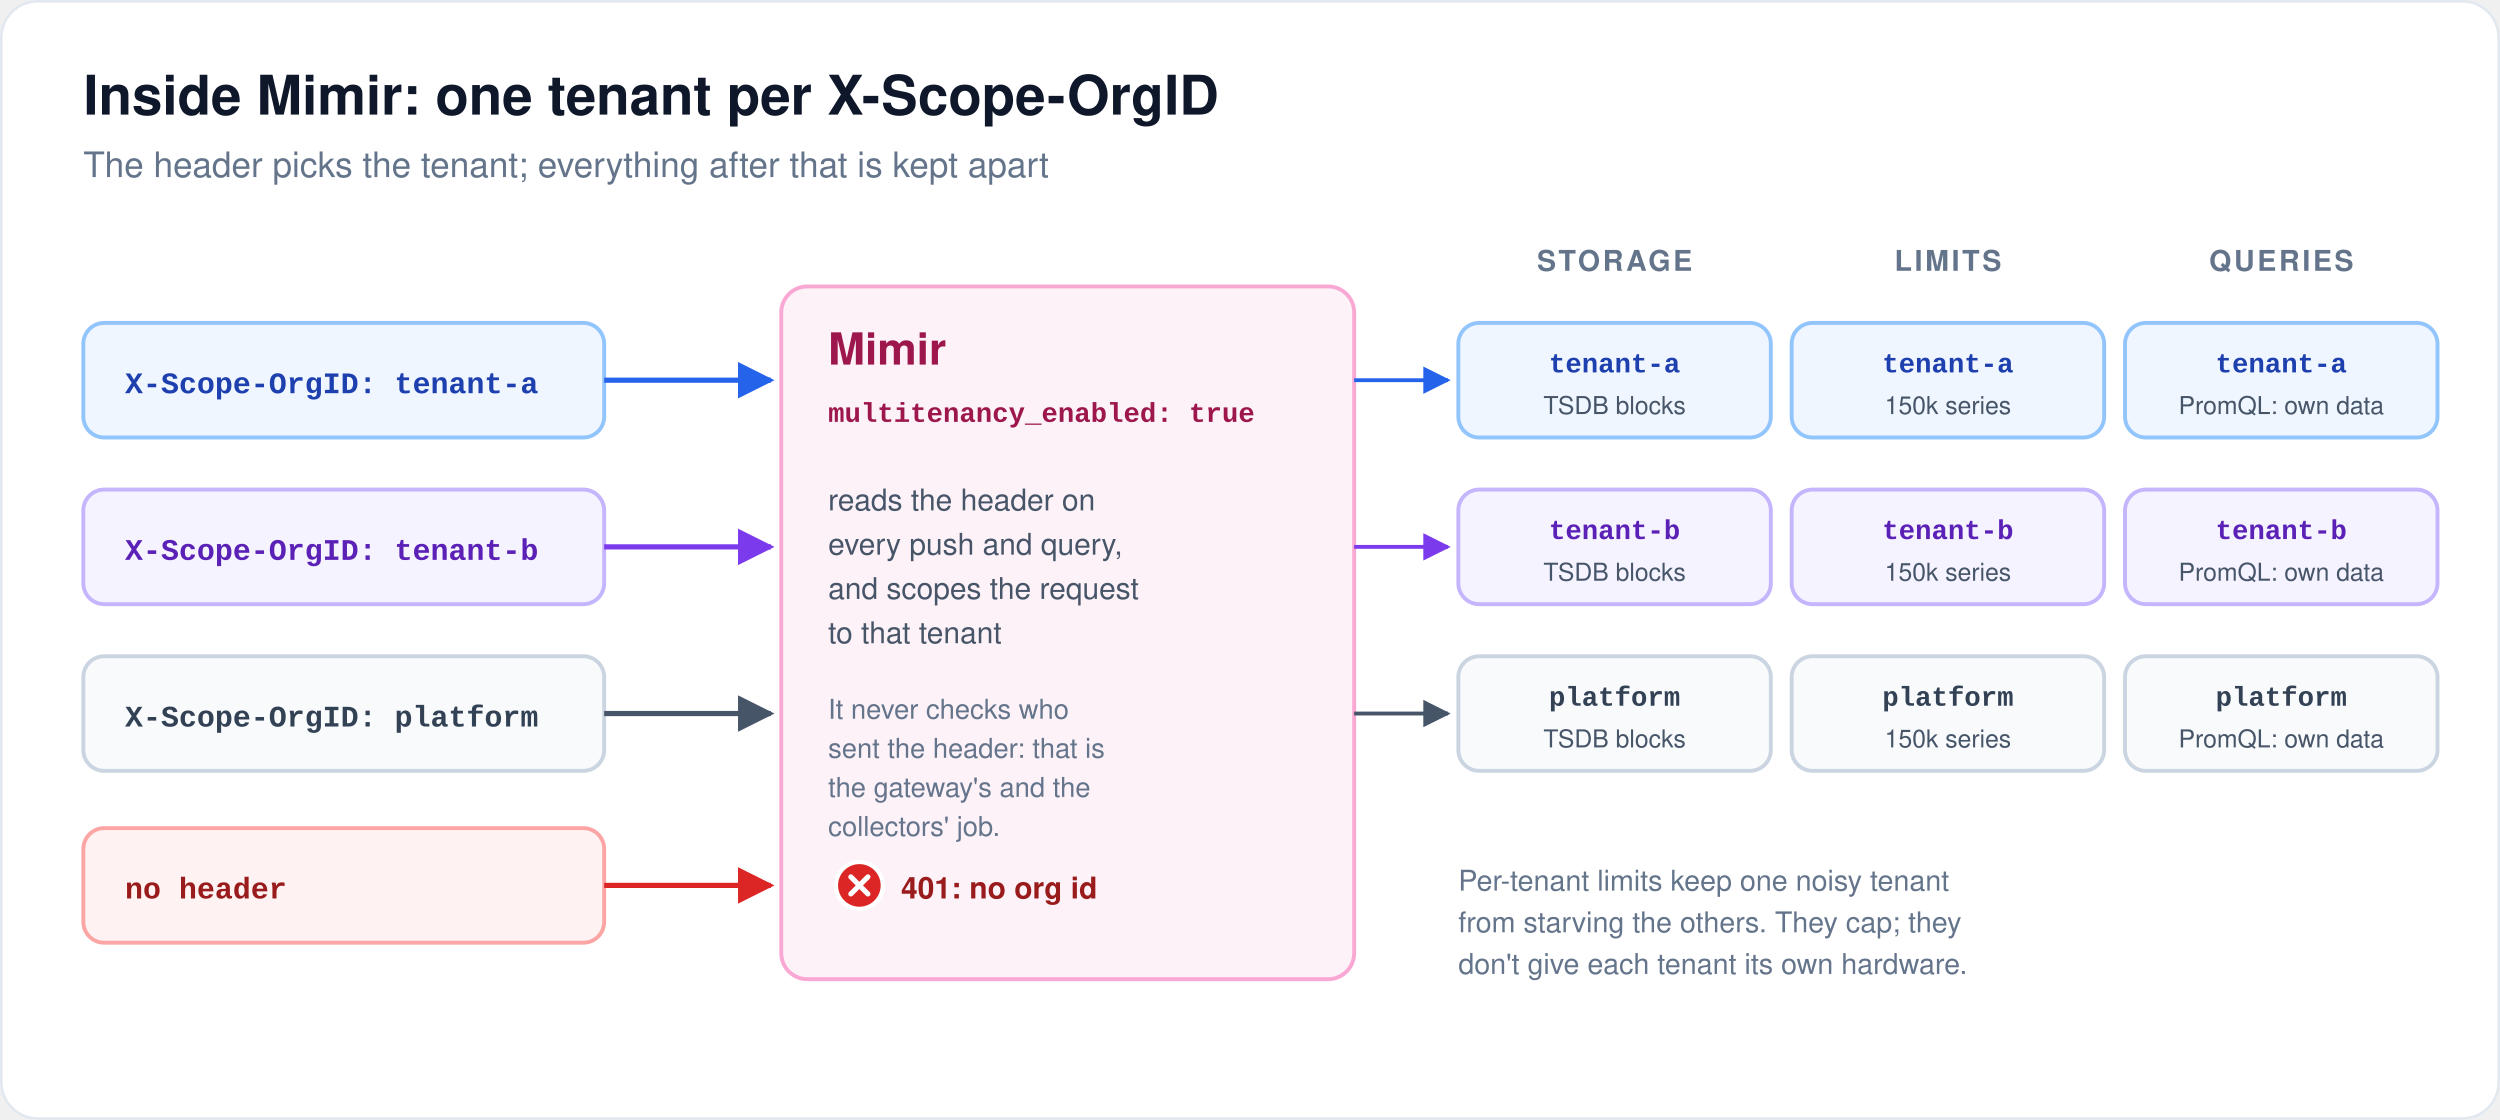
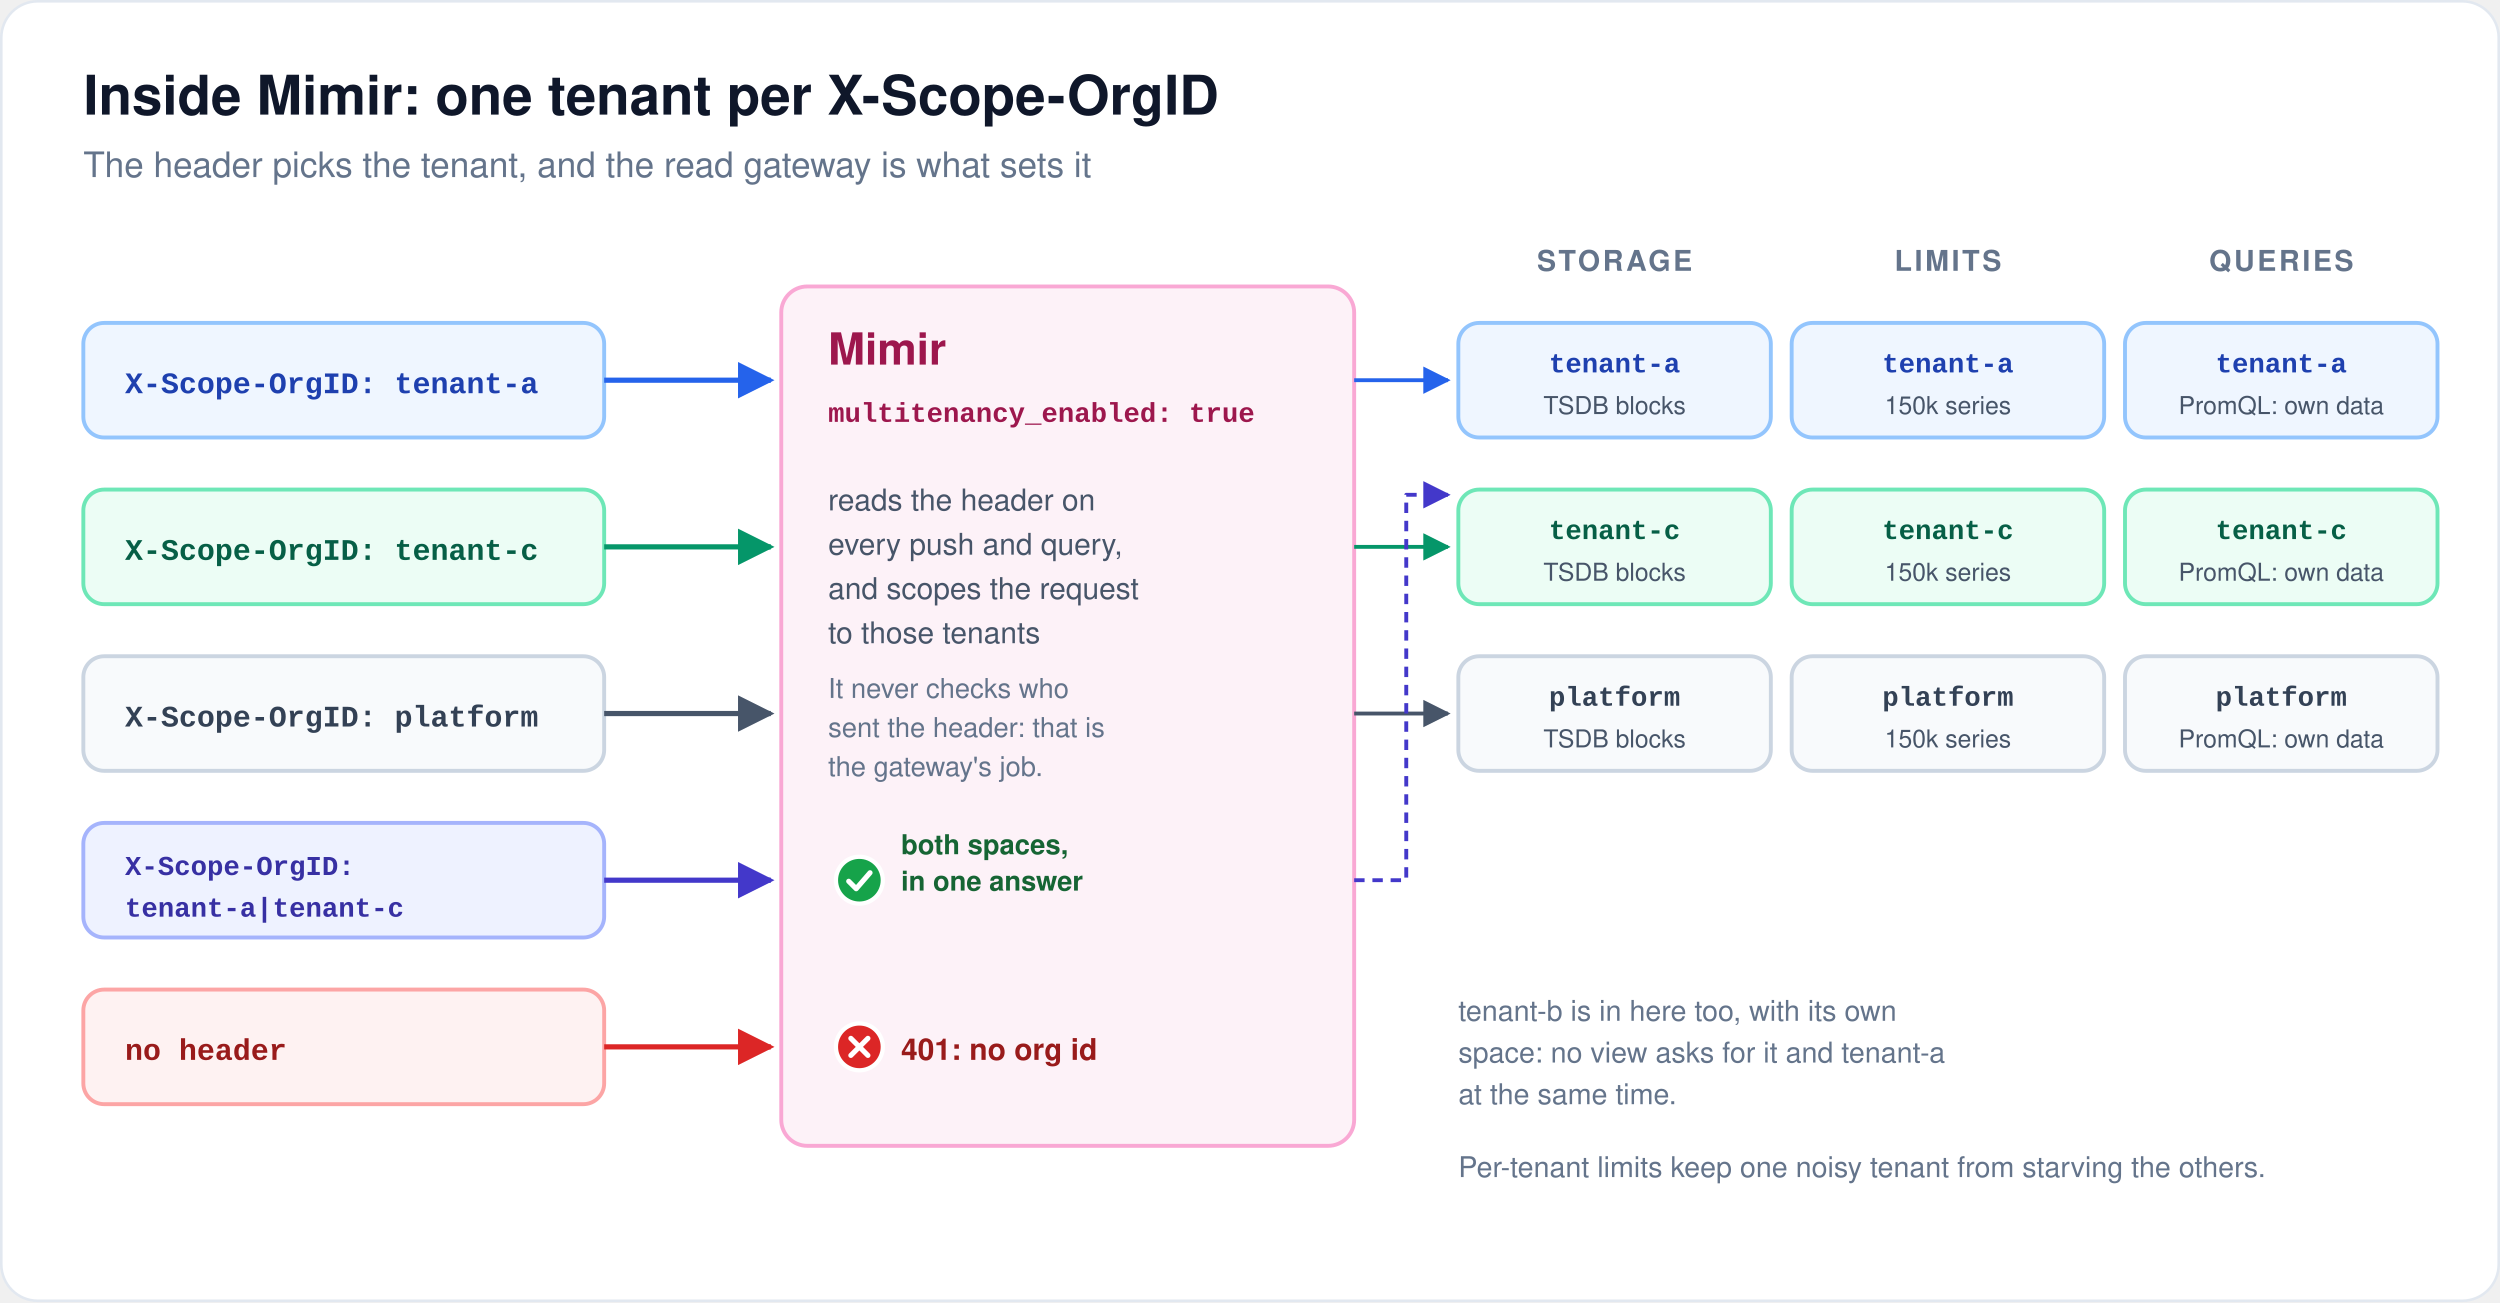
- <svg xmlns="http://www.w3.org/2000/svg" width="960" height="430" viewBox="0 0 960 430" role="img" aria-labelledby="t">
+ <svg xmlns="http://www.w3.org/2000/svg" width="960" height="500" viewBox="0 0 960 500" role="img" aria-labelledby="t">
  <defs>
+     <marker id="ah059669" viewBox="0 0 10 10" refX="9" refY="5" markerWidth="7" markerHeight="7" orient="auto-start-reverse">
+       <path d="M0,0 L10,5 L0,10 z" fill="#059669" />
+     </marker>
    <marker id="ah2563EB" viewBox="0 0 10 10" refX="9" refY="5" markerWidth="7" markerHeight="7" orient="auto-start-reverse">
      <path d="M0,0 L10,5 L0,10 z" fill="#2563EB" />
    </marker>
+     <marker id="ah4338CA" viewBox="0 0 10 10" refX="9" refY="5" markerWidth="7" markerHeight="7" orient="auto-start-reverse">
+       <path d="M0,0 L10,5 L0,10 z" fill="#4338CA" />
+     </marker>
    <marker id="ah475569" viewBox="0 0 10 10" refX="9" refY="5" markerWidth="7" markerHeight="7" orient="auto-start-reverse">
      <path d="M0,0 L10,5 L0,10 z" fill="#475569" />
-     </marker>
-     <marker id="ah7C3AED" viewBox="0 0 10 10" refX="9" refY="5" markerWidth="7" markerHeight="7" orient="auto-start-reverse">
-       <path d="M0,0 L10,5 L0,10 z" fill="#7C3AED" />
    </marker>
    <marker id="ahDC2626" viewBox="0 0 10 10" refX="9" refY="5" markerWidth="7" markerHeight="7" orient="auto-start-reverse">
      <path d="M0,0 L10,5 L0,10 z" fill="#DC2626" />
    </marker>
  </defs>
-   <rect x="0.5" y="0.5" width="959" height="429" rx="14" fill="#FFFFFF" stroke="#E2E8F0" />
+   <rect x="0.5" y="0.5" width="959" height="499" rx="14" fill="#FFFFFF" stroke="#E2E8F0" />
  <text x="32" y="44" font-family="'Segoe UI', 'Helvetica Neue', Helvetica, Arial, sans-serif" font-size="21" font-weight="700" fill="#0F172A">Inside Mimir: one tenant per X-Scope-OrgID</text>
-   <text x="32" y="68" font-family="'Segoe UI', 'Helvetica Neue', Helvetica, Arial, sans-serif" font-size="13.5" fill="#64748B">The header picks the tenant; everything after that is kept apart</text>
+   <text x="32" y="68" font-family="'Segoe UI', 'Helvetica Neue', Helvetica, Arial, sans-serif" font-size="13.5" fill="#64748B">The header picks the tenant, and the read gateway is what sets it</text>
  <rect x="32" y="124" width="200" height="44" rx="8" fill="#EFF6FF" stroke="#93C5FD" stroke-width="1.5" />
  <text x="48" y="151" font-family="Consolas, 'SFMono-Regular', 'Liberation Mono', Menlo, monospace" font-size="11.5" font-weight="700" fill="#1E40AF" text-anchor="start">X-Scope-OrgID: tenant-a</text>
  <path d="M232,146 L296,146" fill="none" stroke="#2563EB" stroke-width="2" stroke-linejoin="round" marker-end="url(#ah2563EB)" />
-   <rect x="32" y="188" width="200" height="44" rx="8" fill="#F5F3FF" stroke="#C4B5FD" stroke-width="1.5" />
-   <text x="48" y="215" font-family="Consolas, 'SFMono-Regular', 'Liberation Mono', Menlo, monospace" font-size="11.5" font-weight="700" fill="#5B21B6" text-anchor="start">X-Scope-OrgID: tenant-b</text>
-   <path d="M232,210 L296,210" fill="none" stroke="#7C3AED" stroke-width="2" stroke-linejoin="round" marker-end="url(#ah7C3AED)" />
+   <rect x="32" y="188" width="200" height="44" rx="8" fill="#ECFDF5" stroke="#6EE7B7" stroke-width="1.5" />
+   <text x="48" y="215" font-family="Consolas, 'SFMono-Regular', 'Liberation Mono', Menlo, monospace" font-size="11.5" font-weight="700" fill="#065F46" text-anchor="start">X-Scope-OrgID: tenant-c</text>
+   <path d="M232,210 L296,210" fill="none" stroke="#059669" stroke-width="2" stroke-linejoin="round" marker-end="url(#ah059669)" />
  <rect x="32" y="252" width="200" height="44" rx="8" fill="#F8FAFC" stroke="#CBD5E1" stroke-width="1.5" />
  <text x="48" y="279" font-family="Consolas, 'SFMono-Regular', 'Liberation Mono', Menlo, monospace" font-size="11.5" font-weight="700" fill="#334155" text-anchor="start">X-Scope-OrgID: platform</text>
  <path d="M232,274 L296,274" fill="none" stroke="#475569" stroke-width="2" stroke-linejoin="round" marker-end="url(#ah475569)" />
-   <rect x="32" y="318" width="200" height="44" rx="8" fill="#FEF2F2" stroke="#FCA5A5" stroke-width="1.5" />
-   <text x="48" y="345" font-family="Consolas, 'SFMono-Regular', 'Liberation Mono', Menlo, monospace" font-size="11.5" font-weight="700" fill="#991B1B" text-anchor="start">no header</text>
-   <path d="M232,340 L296,340" fill="none" stroke="#DC2626" stroke-width="2" stroke-linejoin="round" marker-end="url(#ahDC2626)" />
-   <rect x="300" y="110" width="220" height="266" rx="10" fill="#FDF2F8" stroke="#F9A8D4" stroke-width="1.5" />
+   <rect x="32" y="316" width="200" height="44" rx="8" fill="#EEF2FF" stroke="#A5B4FC" stroke-width="1.5" />
+   <text x="48" y="336" font-family="Consolas, 'SFMono-Regular', 'Liberation Mono', Menlo, monospace" font-size="10.5" font-weight="700" fill="#3730A3" text-anchor="start">X-Scope-OrgID:</text>
+   <text x="48" y="352" font-family="Consolas, 'SFMono-Regular', 'Liberation Mono', Menlo, monospace" font-size="10.5" font-weight="700" fill="#3730A3" text-anchor="start">tenant-a|tenant-c</text>
+   <path d="M232,338 L296,338" fill="none" stroke="#4338CA" stroke-width="2" stroke-linejoin="round" marker-end="url(#ah4338CA)" />
+   <rect x="32" y="380" width="200" height="44" rx="8" fill="#FEF2F2" stroke="#FCA5A5" stroke-width="1.5" />
+   <text x="48" y="407" font-family="Consolas, 'SFMono-Regular', 'Liberation Mono', Menlo, monospace" font-size="11.5" font-weight="700" fill="#991B1B" text-anchor="start">no header</text>
+   <path d="M232,402 L296,402" fill="none" stroke="#DC2626" stroke-width="2" stroke-linejoin="round" marker-end="url(#ahDC2626)" />
+   <rect x="300" y="110" width="220" height="330" rx="10" fill="#FDF2F8" stroke="#F9A8D4" stroke-width="1.5" />
  <text x="318" y="140" font-family="'Segoe UI', 'Helvetica Neue', Helvetica, Arial, sans-serif" font-size="17" font-weight="700" fill="#9D174D" text-anchor="start">Mimir</text>
  <text x="318" y="162" font-family="Consolas, 'SFMono-Regular', 'Liberation Mono', Menlo, monospace" font-size="10.5" font-weight="600" fill="#9D174D" text-anchor="start">multitenancy_enabled: true</text>
  <text x="318" y="196" font-family="'Segoe UI', 'Helvetica Neue', Helvetica, Arial, sans-serif" font-size="11.5" font-weight="400" fill="#475569" text-anchor="start">reads the header on</text>
  <text x="318" y="213" font-family="'Segoe UI', 'Helvetica Neue', Helvetica, Arial, sans-serif" font-size="11.5" font-weight="400" fill="#475569" text-anchor="start">every push and query,</text>
  <text x="318" y="230" font-family="'Segoe UI', 'Helvetica Neue', Helvetica, Arial, sans-serif" font-size="11.5" font-weight="400" fill="#475569" text-anchor="start">and scopes the request</text>
-   <text x="318" y="247" font-family="'Segoe UI', 'Helvetica Neue', Helvetica, Arial, sans-serif" font-size="11.5" font-weight="400" fill="#475569" text-anchor="start">to that tenant</text>
-   <g transform="translate(330,340) scale(0.8181818)">
+   <text x="318" y="247" font-family="'Segoe UI', 'Helvetica Neue', Helvetica, Arial, sans-serif" font-size="11.5" font-weight="400" fill="#475569" text-anchor="start">to those tenants</text>
+   <g transform="translate(330,338) scale(0.8181818)">
+     <circle r="11" fill="#16A34A" stroke="#FFFFFF" stroke-width="2" />
+     <path d="M-5,0.5 L-1.5,4 L5,-3.5" fill="none" stroke="#FFFFFF" stroke-width="2.4" stroke-linecap="round" stroke-linejoin="round" />
+   </g>
+   <text x="346" y="328" font-family="'Segoe UI', 'Helvetica Neue', Helvetica, Arial, sans-serif" font-size="10.5" font-weight="600" fill="#166534" text-anchor="start">both spaces,</text>
+   <text x="346" y="342" font-family="'Segoe UI', 'Helvetica Neue', Helvetica, Arial, sans-serif" font-size="10.5" font-weight="600" fill="#166534" text-anchor="start">in one answer</text>
+   <g transform="translate(330,402) scale(0.8181818)">
    <circle r="11" fill="#DC2626" stroke="#FFFFFF" stroke-width="2" />
    <path d="M-4,-4 L4,4 M4,-4 L-4,4" fill="none" stroke="#FFFFFF" stroke-width="2.4" stroke-linecap="round" />
  </g>
-   <text x="346" y="345" font-family="'Segoe UI', 'Helvetica Neue', Helvetica, Arial, sans-serif" font-size="11.5" font-weight="700" fill="#991B1B" text-anchor="start">401: no org id</text>
-   <text x="318" y="276" font-family="'Segoe UI', 'Helvetica Neue', Helvetica, Arial, sans-serif" font-size="10.5" font-weight="400" fill="#64748B" text-anchor="start">It never checks who</text>
-   <text x="318" y="291" font-family="'Segoe UI', 'Helvetica Neue', Helvetica, Arial, sans-serif" font-size="10.5" font-weight="400" fill="#64748B" text-anchor="start">sent the header: that is</text>
-   <text x="318" y="306" font-family="'Segoe UI', 'Helvetica Neue', Helvetica, Arial, sans-serif" font-size="10.5" font-weight="400" fill="#64748B" text-anchor="start">the gateway's and the</text>
-   <text x="318" y="321" font-family="'Segoe UI', 'Helvetica Neue', Helvetica, Arial, sans-serif" font-size="10.5" font-weight="400" fill="#64748B" text-anchor="start">collectors' job.</text>
+   <text x="346" y="407" font-family="'Segoe UI', 'Helvetica Neue', Helvetica, Arial, sans-serif" font-size="11.5" font-weight="700" fill="#991B1B" text-anchor="start">401: no org id</text>
+   <text x="318" y="268" font-family="'Segoe UI', 'Helvetica Neue', Helvetica, Arial, sans-serif" font-size="10.5" font-weight="400" fill="#64748B" text-anchor="start">It never checks who</text>
+   <text x="318" y="283" font-family="'Segoe UI', 'Helvetica Neue', Helvetica, Arial, sans-serif" font-size="10.5" font-weight="400" fill="#64748B" text-anchor="start">sent the header: that is</text>
+   <text x="318" y="298" font-family="'Segoe UI', 'Helvetica Neue', Helvetica, Arial, sans-serif" font-size="10.5" font-weight="400" fill="#64748B" text-anchor="start">the gateway's job.</text>
  <text x="620" y="104" font-family="'Segoe UI', 'Helvetica Neue', Helvetica, Arial, sans-serif" font-size="11" font-weight="700" fill="#64748B" text-anchor="middle" letter-spacing="1">STORAGE</text>
  <rect x="560" y="124" width="120" height="44" rx="8" fill="#EFF6FF" stroke="#93C5FD" stroke-width="1.5" />
  <text x="620" y="143" font-family="Consolas, 'SFMono-Regular', 'Liberation Mono', Menlo, monospace" font-size="10.5" font-weight="700" fill="#1E40AF" text-anchor="middle">tenant-a</text>
  <text x="620" y="159" font-family="'Segoe UI', 'Helvetica Neue', Helvetica, Arial, sans-serif" font-size="9.5" font-weight="400" fill="#475569" text-anchor="middle">TSDB blocks</text>
-   <rect x="560" y="188" width="120" height="44" rx="8" fill="#F5F3FF" stroke="#C4B5FD" stroke-width="1.5" />
-   <text x="620" y="207" font-family="Consolas, 'SFMono-Regular', 'Liberation Mono', Menlo, monospace" font-size="10.5" font-weight="700" fill="#5B21B6" text-anchor="middle">tenant-b</text>
+   <rect x="560" y="188" width="120" height="44" rx="8" fill="#ECFDF5" stroke="#6EE7B7" stroke-width="1.5" />
+   <text x="620" y="207" font-family="Consolas, 'SFMono-Regular', 'Liberation Mono', Menlo, monospace" font-size="10.5" font-weight="700" fill="#065F46" text-anchor="middle">tenant-c</text>
  <text x="620" y="223" font-family="'Segoe UI', 'Helvetica Neue', Helvetica, Arial, sans-serif" font-size="9.5" font-weight="400" fill="#475569" text-anchor="middle">TSDB blocks</text>
  <rect x="560" y="252" width="120" height="44" rx="8" fill="#F8FAFC" stroke="#CBD5E1" stroke-width="1.5" />
  <text x="620" y="271" font-family="Consolas, 'SFMono-Regular', 'Liberation Mono', Menlo, monospace" font-size="10.5" font-weight="700" fill="#334155" text-anchor="middle">platform</text>
  <text x="620" y="287" font-family="'Segoe UI', 'Helvetica Neue', Helvetica, Arial, sans-serif" font-size="9.5" font-weight="400" fill="#475569" text-anchor="middle">TSDB blocks</text>
  <text x="748" y="104" font-family="'Segoe UI', 'Helvetica Neue', Helvetica, Arial, sans-serif" font-size="11" font-weight="700" fill="#64748B" text-anchor="middle" letter-spacing="1">LIMITS</text>
  <rect x="688" y="124" width="120" height="44" rx="8" fill="#EFF6FF" stroke="#93C5FD" stroke-width="1.5" />
  <text x="748" y="143" font-family="Consolas, 'SFMono-Regular', 'Liberation Mono', Menlo, monospace" font-size="10.5" font-weight="700" fill="#1E40AF" text-anchor="middle">tenant-a</text>
  <text x="748" y="159" font-family="'Segoe UI', 'Helvetica Neue', Helvetica, Arial, sans-serif" font-size="9.5" font-weight="400" fill="#475569" text-anchor="middle">150k series</text>
-   <rect x="688" y="188" width="120" height="44" rx="8" fill="#F5F3FF" stroke="#C4B5FD" stroke-width="1.5" />
-   <text x="748" y="207" font-family="Consolas, 'SFMono-Regular', 'Liberation Mono', Menlo, monospace" font-size="10.5" font-weight="700" fill="#5B21B6" text-anchor="middle">tenant-b</text>
+   <rect x="688" y="188" width="120" height="44" rx="8" fill="#ECFDF5" stroke="#6EE7B7" stroke-width="1.5" />
+   <text x="748" y="207" font-family="Consolas, 'SFMono-Regular', 'Liberation Mono', Menlo, monospace" font-size="10.5" font-weight="700" fill="#065F46" text-anchor="middle">tenant-c</text>
  <text x="748" y="223" font-family="'Segoe UI', 'Helvetica Neue', Helvetica, Arial, sans-serif" font-size="9.5" font-weight="400" fill="#475569" text-anchor="middle">150k series</text>
  <rect x="688" y="252" width="120" height="44" rx="8" fill="#F8FAFC" stroke="#CBD5E1" stroke-width="1.5" />
  <text x="748" y="271" font-family="Consolas, 'SFMono-Regular', 'Liberation Mono', Menlo, monospace" font-size="10.5" font-weight="700" fill="#334155" text-anchor="middle">platform</text>
  <text x="748" y="287" font-family="'Segoe UI', 'Helvetica Neue', Helvetica, Arial, sans-serif" font-size="9.5" font-weight="400" fill="#475569" text-anchor="middle">150k series</text>
  <text x="876" y="104" font-family="'Segoe UI', 'Helvetica Neue', Helvetica, Arial, sans-serif" font-size="11" font-weight="700" fill="#64748B" text-anchor="middle" letter-spacing="1">QUERIES</text>
  <rect x="816" y="124" width="120" height="44" rx="8" fill="#EFF6FF" stroke="#93C5FD" stroke-width="1.5" />
  <text x="876" y="143" font-family="Consolas, 'SFMono-Regular', 'Liberation Mono', Menlo, monospace" font-size="10.5" font-weight="700" fill="#1E40AF" text-anchor="middle">tenant-a</text>
  <text x="876" y="159" font-family="'Segoe UI', 'Helvetica Neue', Helvetica, Arial, sans-serif" font-size="9.5" font-weight="400" fill="#475569" text-anchor="middle">PromQL: own data</text>
-   <rect x="816" y="188" width="120" height="44" rx="8" fill="#F5F3FF" stroke="#C4B5FD" stroke-width="1.5" />
-   <text x="876" y="207" font-family="Consolas, 'SFMono-Regular', 'Liberation Mono', Menlo, monospace" font-size="10.5" font-weight="700" fill="#5B21B6" text-anchor="middle">tenant-b</text>
+   <rect x="816" y="188" width="120" height="44" rx="8" fill="#ECFDF5" stroke="#6EE7B7" stroke-width="1.5" />
+   <text x="876" y="207" font-family="Consolas, 'SFMono-Regular', 'Liberation Mono', Menlo, monospace" font-size="10.5" font-weight="700" fill="#065F46" text-anchor="middle">tenant-c</text>
  <text x="876" y="223" font-family="'Segoe UI', 'Helvetica Neue', Helvetica, Arial, sans-serif" font-size="9.5" font-weight="400" fill="#475569" text-anchor="middle">PromQL: own data</text>
  <rect x="816" y="252" width="120" height="44" rx="8" fill="#F8FAFC" stroke="#CBD5E1" stroke-width="1.5" />
  <text x="876" y="271" font-family="Consolas, 'SFMono-Regular', 'Liberation Mono', Menlo, monospace" font-size="10.5" font-weight="700" fill="#334155" text-anchor="middle">platform</text>
  <text x="876" y="287" font-family="'Segoe UI', 'Helvetica Neue', Helvetica, Arial, sans-serif" font-size="9.5" font-weight="400" fill="#475569" text-anchor="middle">PromQL: own data</text>
  <path d="M520,146 L556,146" fill="none" stroke="#2563EB" stroke-width="1.5" stroke-linejoin="round" marker-end="url(#ah2563EB)" />
-   <path d="M520,210 L556,210" fill="none" stroke="#7C3AED" stroke-width="1.5" stroke-linejoin="round" marker-end="url(#ah7C3AED)" />
+   <path d="M520,210 L556,210" fill="none" stroke="#059669" stroke-width="1.5" stroke-linejoin="round" marker-end="url(#ah059669)" />
  <path d="M520,274 L556,274" fill="none" stroke="#475569" stroke-width="1.5" stroke-linejoin="round" marker-end="url(#ah475569)" />
-   <text x="560" y="342" font-family="'Segoe UI', 'Helvetica Neue', Helvetica, Arial, sans-serif" font-size="11" font-weight="400" fill="#64748B" text-anchor="start">Per-tenant limits keep one noisy tenant</text>
-   <text x="560" y="358" font-family="'Segoe UI', 'Helvetica Neue', Helvetica, Arial, sans-serif" font-size="11" font-weight="400" fill="#64748B" text-anchor="start">from starving the others. They cap; they</text>
-   <text x="560" y="374" font-family="'Segoe UI', 'Helvetica Neue', Helvetica, Arial, sans-serif" font-size="11" font-weight="400" fill="#64748B" text-anchor="start">don't give each tenant its own hardware.</text>
+   <path d="M520,338 L540,338 L540,190 L556,190" fill="none" stroke="#4338CA" stroke-width="1.5" stroke-linejoin="round" stroke-dasharray="4 3" marker-end="url(#ah4338CA)" />
+   <text x="560" y="392" font-family="'Segoe UI', 'Helvetica Neue', Helvetica, Arial, sans-serif" font-size="11" font-weight="400" fill="#64748B" text-anchor="start">tenant-b is in here too, with its own</text>
+   <text x="560" y="408" font-family="'Segoe UI', 'Helvetica Neue', Helvetica, Arial, sans-serif" font-size="11" font-weight="400" fill="#64748B" text-anchor="start">space: no view asks for it and tenant-a</text>
+   <text x="560" y="424" font-family="'Segoe UI', 'Helvetica Neue', Helvetica, Arial, sans-serif" font-size="11" font-weight="400" fill="#64748B" text-anchor="start">at the same time.</text>
+   <text x="560" y="452" font-family="'Segoe UI', 'Helvetica Neue', Helvetica, Arial, sans-serif" font-size="11" font-weight="400" fill="#64748B" text-anchor="start">Per-tenant limits keep one noisy tenant from starving the others.</text>
</svg>
